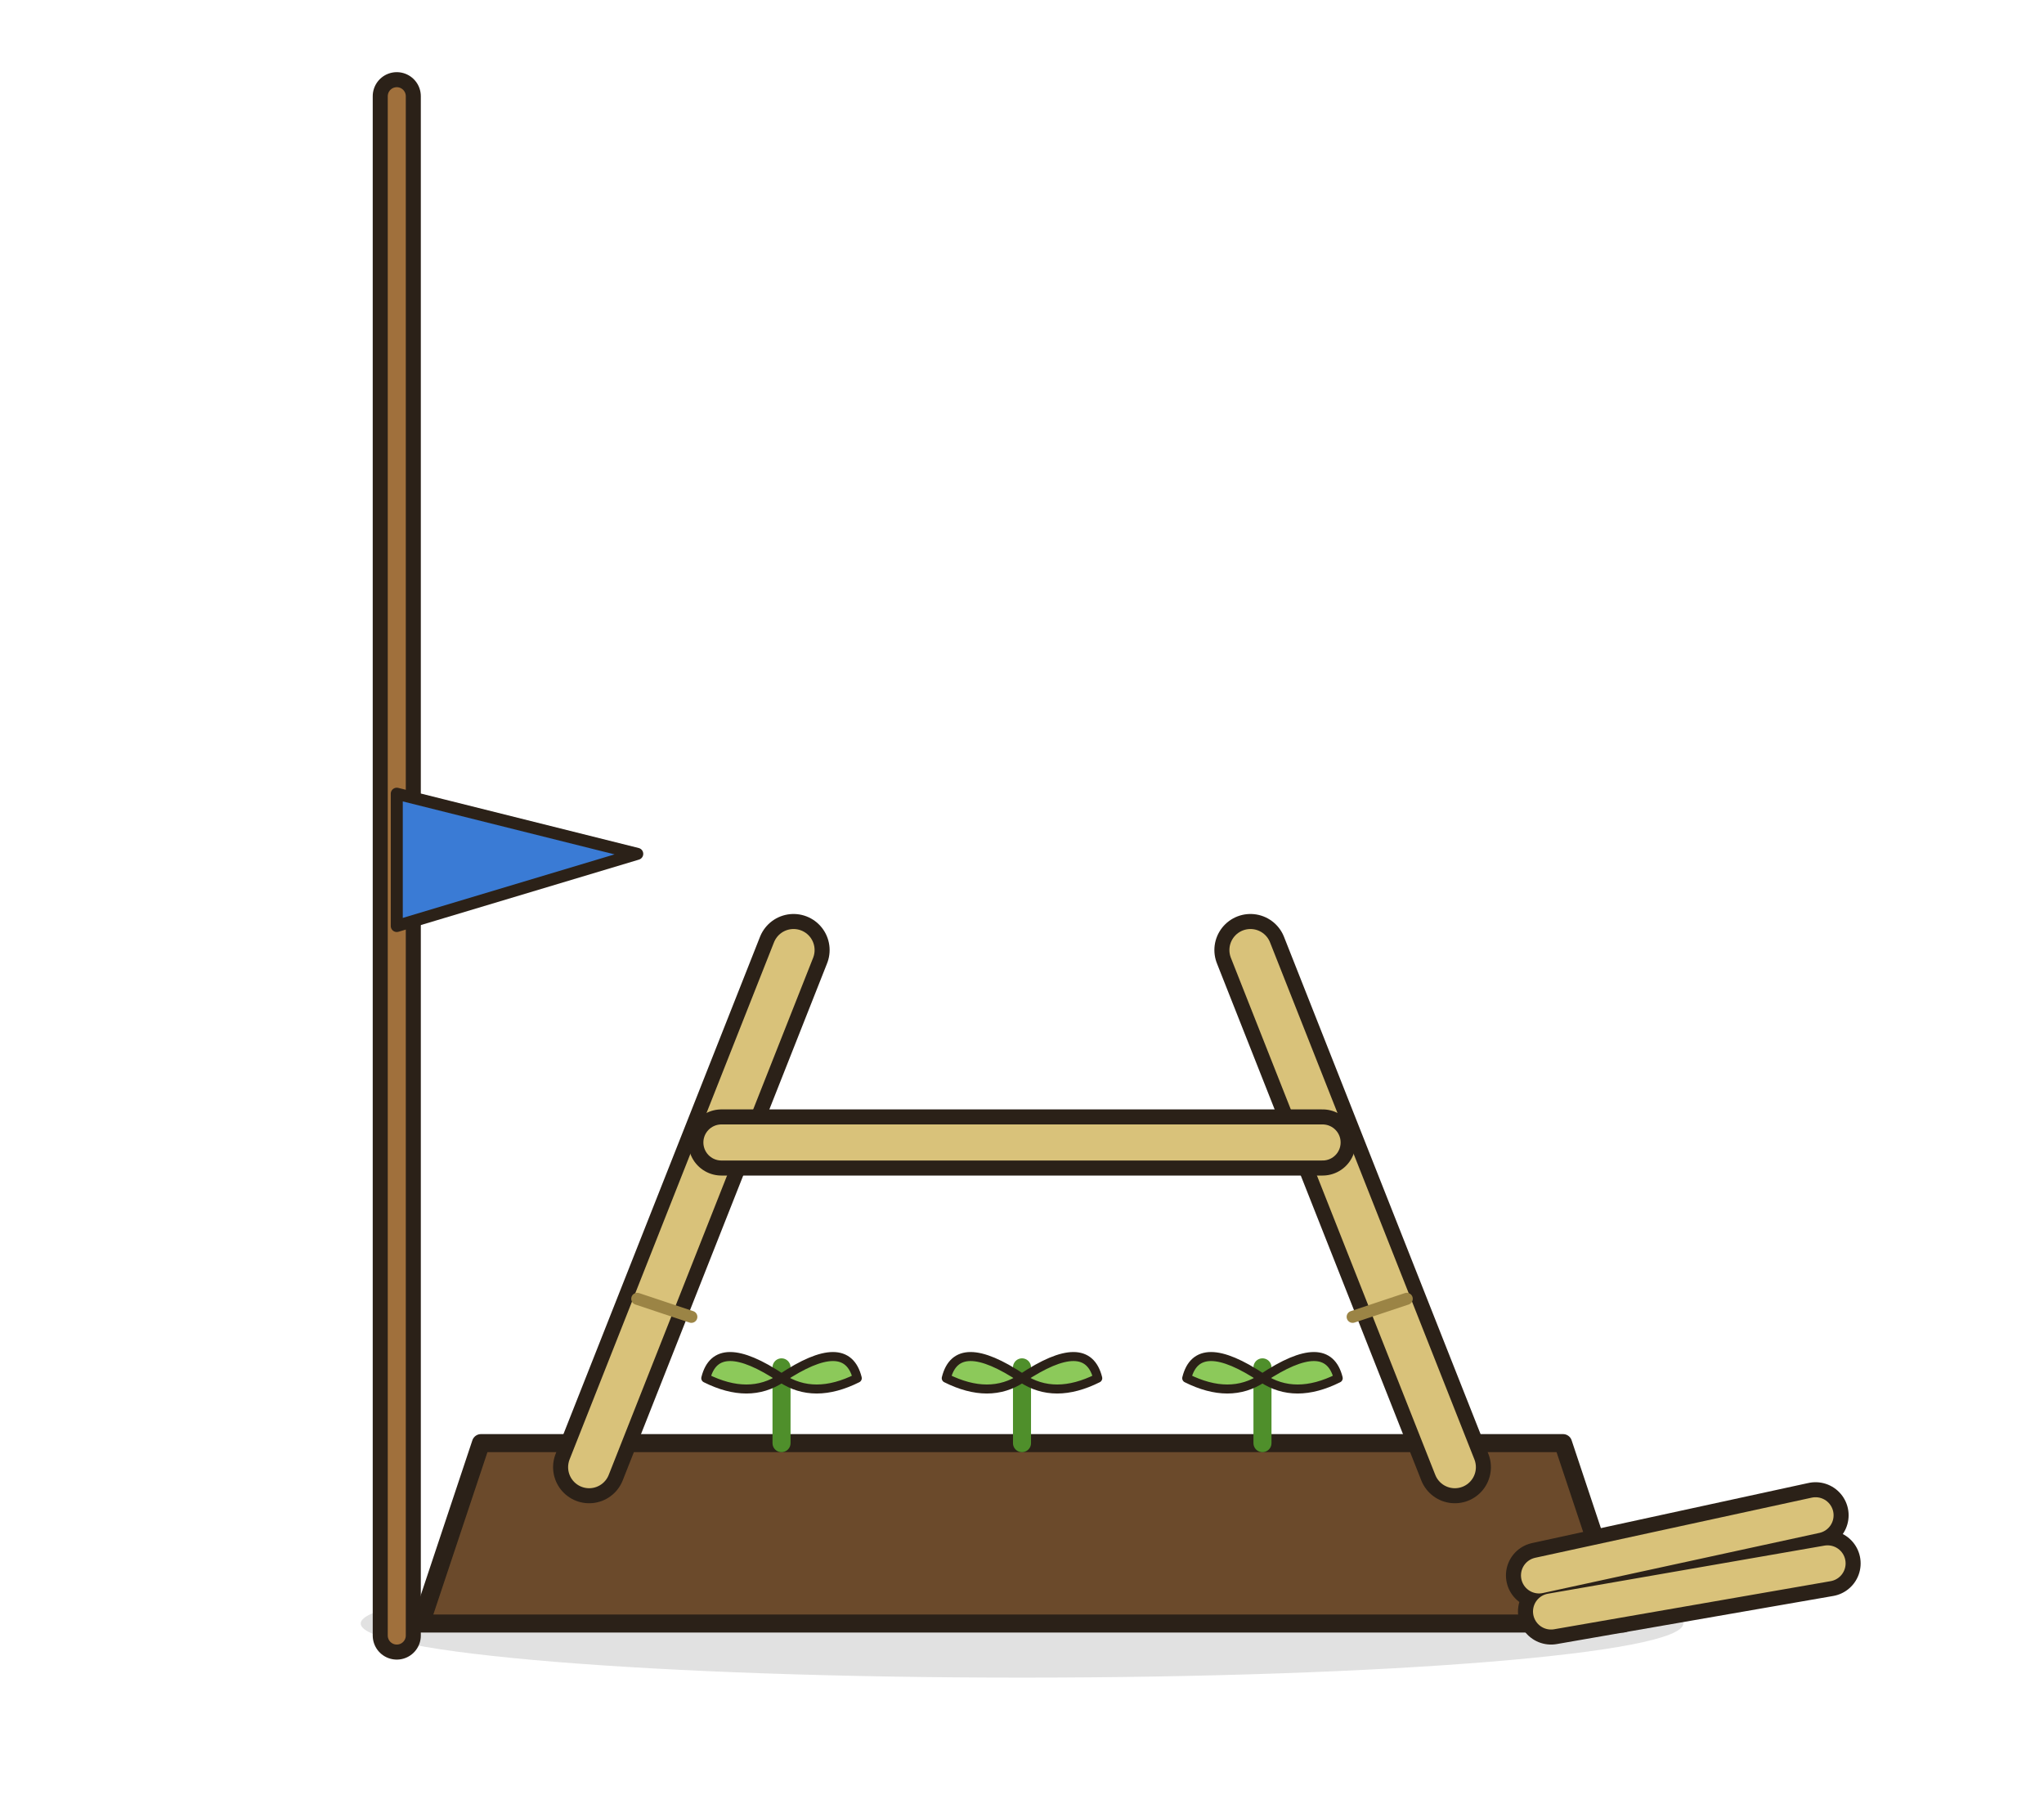
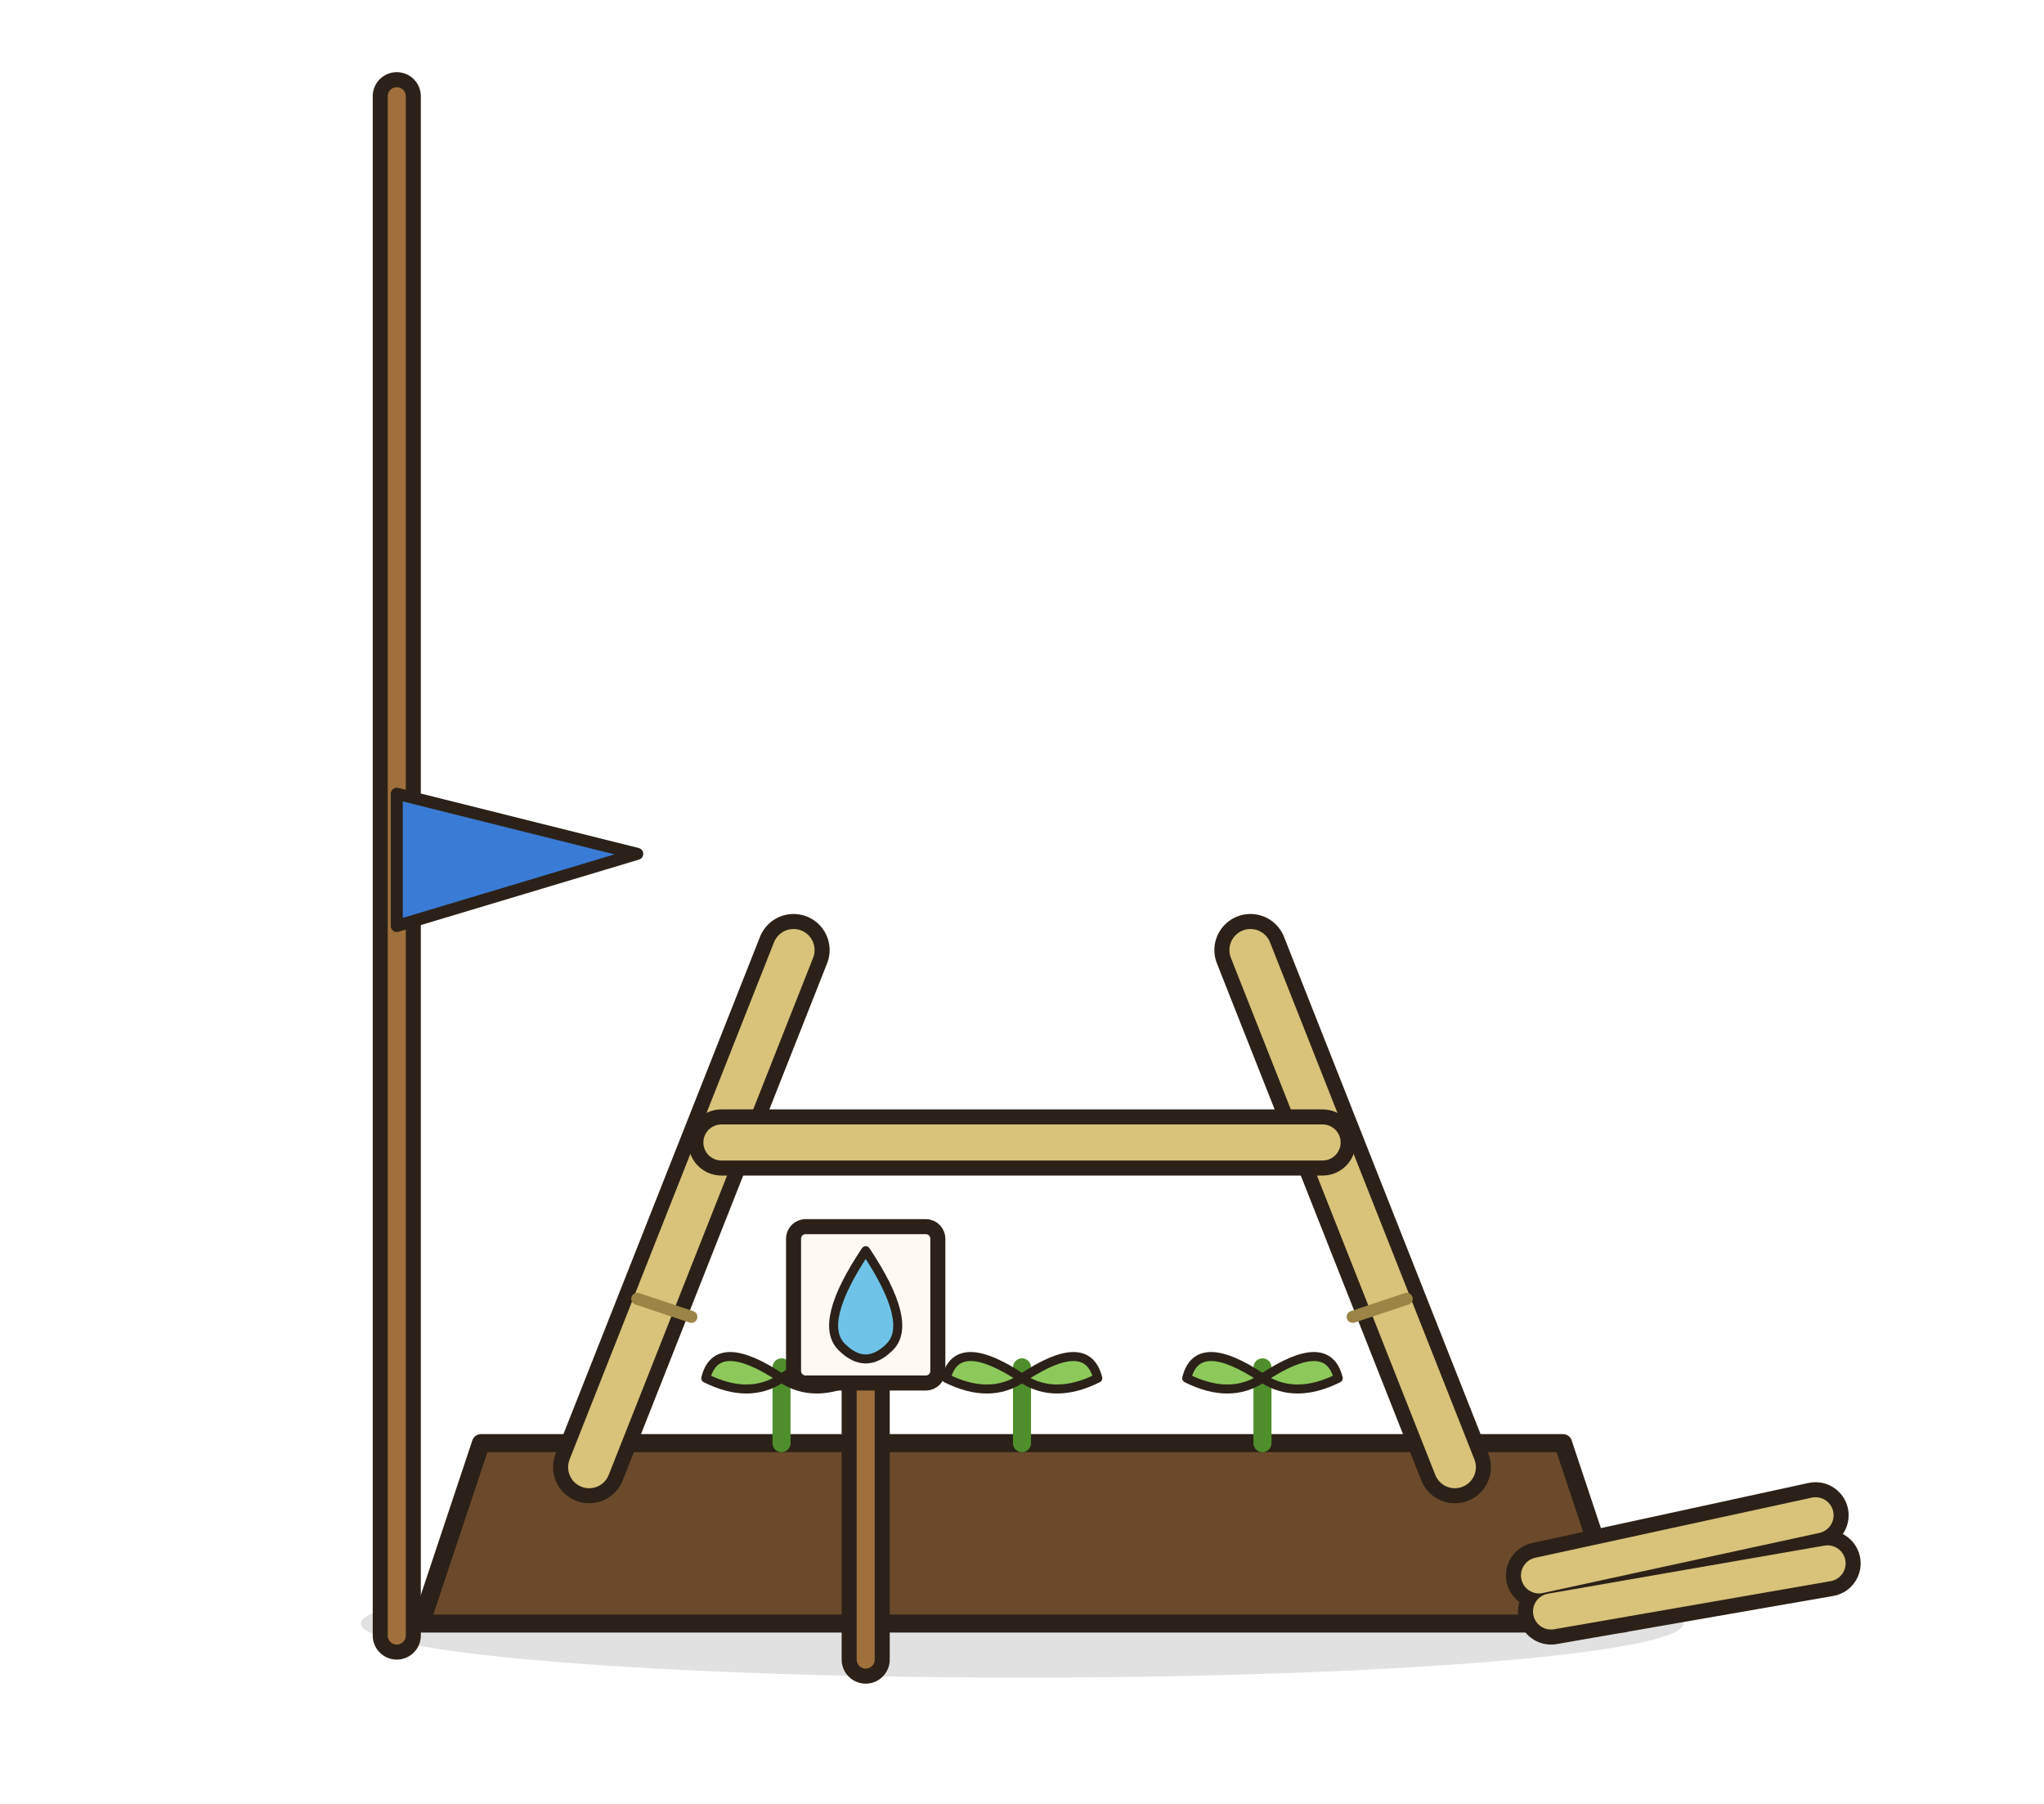
<svg xmlns="http://www.w3.org/2000/svg" viewBox="-170 -270 340 300" width="340" height="300">
  <g>
    <ellipse cx="0" cy="0" rx="110" ry="9" fill="#000000" fill-opacity="0.12" />
    <path d="M-100 0 L-90 -30 L90 -30 L100 0 Z" fill="#6b4a2b" stroke="#2b2118" stroke-width="3" stroke-linejoin="round" stroke-linecap="round" />
    <path d="M-72 -26 L-38 -112 M72 -26 L38 -112" fill="none" stroke="#2b2118" stroke-width="12" stroke-linejoin="round" stroke-linecap="round" />
    <path d="M-72 -26 L-38 -112 M72 -26 L38 -112" fill="none" stroke="#d9c27a" stroke-width="7" stroke-linejoin="round" stroke-linecap="round" />
    <path d="M-50 -80 L50 -80" fill="none" stroke="#2b2118" stroke-width="11" stroke-linejoin="round" stroke-linecap="round" />
    <path d="M-50 -80 L50 -80" fill="none" stroke="#d9c27a" stroke-width="6" stroke-linejoin="round" stroke-linecap="round" />
    <path d="M-64 -54 l9 3 M64 -54 l-9 3" fill="none" stroke="#9b8445" stroke-width="2" stroke-linejoin="round" stroke-linecap="round" />
    <path d="M-40 -30 L-40 -42.6" fill="none" stroke="#4f8f2b" stroke-width="3" stroke-linejoin="round" stroke-linecap="round" />
    <path d="M-40 -40.8 Q-50.8 -48.0 -52.6 -40.8 Q-45.4 -37.2 -40 -40.8 Z" fill="#8cc95a" stroke="#2b2118" stroke-width="1.5" stroke-linejoin="round" stroke-linecap="round" />
    <path d="M-40 -40.8 Q-29.2 -48.0 -27.4 -40.8 Q-34.6 -37.2 -40 -40.8 Z" fill="#8cc95a" stroke="#2b2118" stroke-width="1.5" stroke-linejoin="round" stroke-linecap="round" />
    <path d="M0 -30 L0 -42.6" fill="none" stroke="#4f8f2b" stroke-width="3" stroke-linejoin="round" stroke-linecap="round" />
    <path d="M0 -40.8 Q-10.8 -48.0 -12.6 -40.8 Q-5.4 -37.2 0 -40.8 Z" fill="#8cc95a" stroke="#2b2118" stroke-width="1.5" stroke-linejoin="round" stroke-linecap="round" />
    <path d="M0 -40.8 Q10.8 -48.0 12.6 -40.8 Q5.4 -37.2 0 -40.8 Z" fill="#8cc95a" stroke="#2b2118" stroke-width="1.5" stroke-linejoin="round" stroke-linecap="round" />
    <path d="M40 -30 L40 -42.6" fill="none" stroke="#4f8f2b" stroke-width="3" stroke-linejoin="round" stroke-linecap="round" />
    <path d="M40 -40.8 Q29.2 -48.0 27.4 -40.8 Q34.6 -37.2 40 -40.8 Z" fill="#8cc95a" stroke="#2b2118" stroke-width="1.5" stroke-linejoin="round" stroke-linecap="round" />
    <path d="M40 -40.8 Q50.8 -48.0 52.6 -40.8 Q45.4 -37.2 40 -40.8 Z" fill="#8cc95a" stroke="#2b2118" stroke-width="1.5" stroke-linejoin="round" stroke-linecap="round" />
    <path d="M86 -8 L132 -18 M88 -2 L134 -10" fill="none" stroke="#2b2118" stroke-width="11" stroke-linejoin="round" stroke-linecap="round" />
    <path d="M86 -8 L132 -18 M88 -2 L134 -10" fill="none" stroke="#d9c27a" stroke-width="6" stroke-linejoin="round" stroke-linecap="round" />
    <path d="M-104 2 L-104 -254" fill="none" stroke="#2b2118" stroke-width="8" stroke-linejoin="round" stroke-linecap="round" />
    <path d="M-104 2 L-104 -254" fill="none" stroke="#a0703c" stroke-width="3" stroke-linejoin="round" stroke-linecap="round" />
    <path d="M-104 -138 L-64 -128 L-104 -116 Z" fill="#3a7bd5" stroke="#2b2118" stroke-width="2" stroke-linejoin="round" stroke-linecap="round" />
+     <path d="M-26 6 L-26 -40" fill="none" stroke="#2b2118" stroke-width="8" stroke-linejoin="round" stroke-linecap="round" />
+     <path d="M-26 6 L-26 -40" fill="none" stroke="#a0703c" stroke-width="3" stroke-linejoin="round" stroke-linecap="round" />
+     <rect x="-38" y="-66" width="24" height="26" rx="2" fill="#fffaf0" stroke="#2b2118" stroke-width="2.5" />
+     <path d="M-26 -62 Q-34 -50 -30 -46 Q-26 -42 -22 -46 Q-18 -50 -26 -62 Z" fill="#6fc3e8" stroke="#2b2118" stroke-width="1.5" stroke-linejoin="round" stroke-linecap="round" />
  </g>
</svg>
